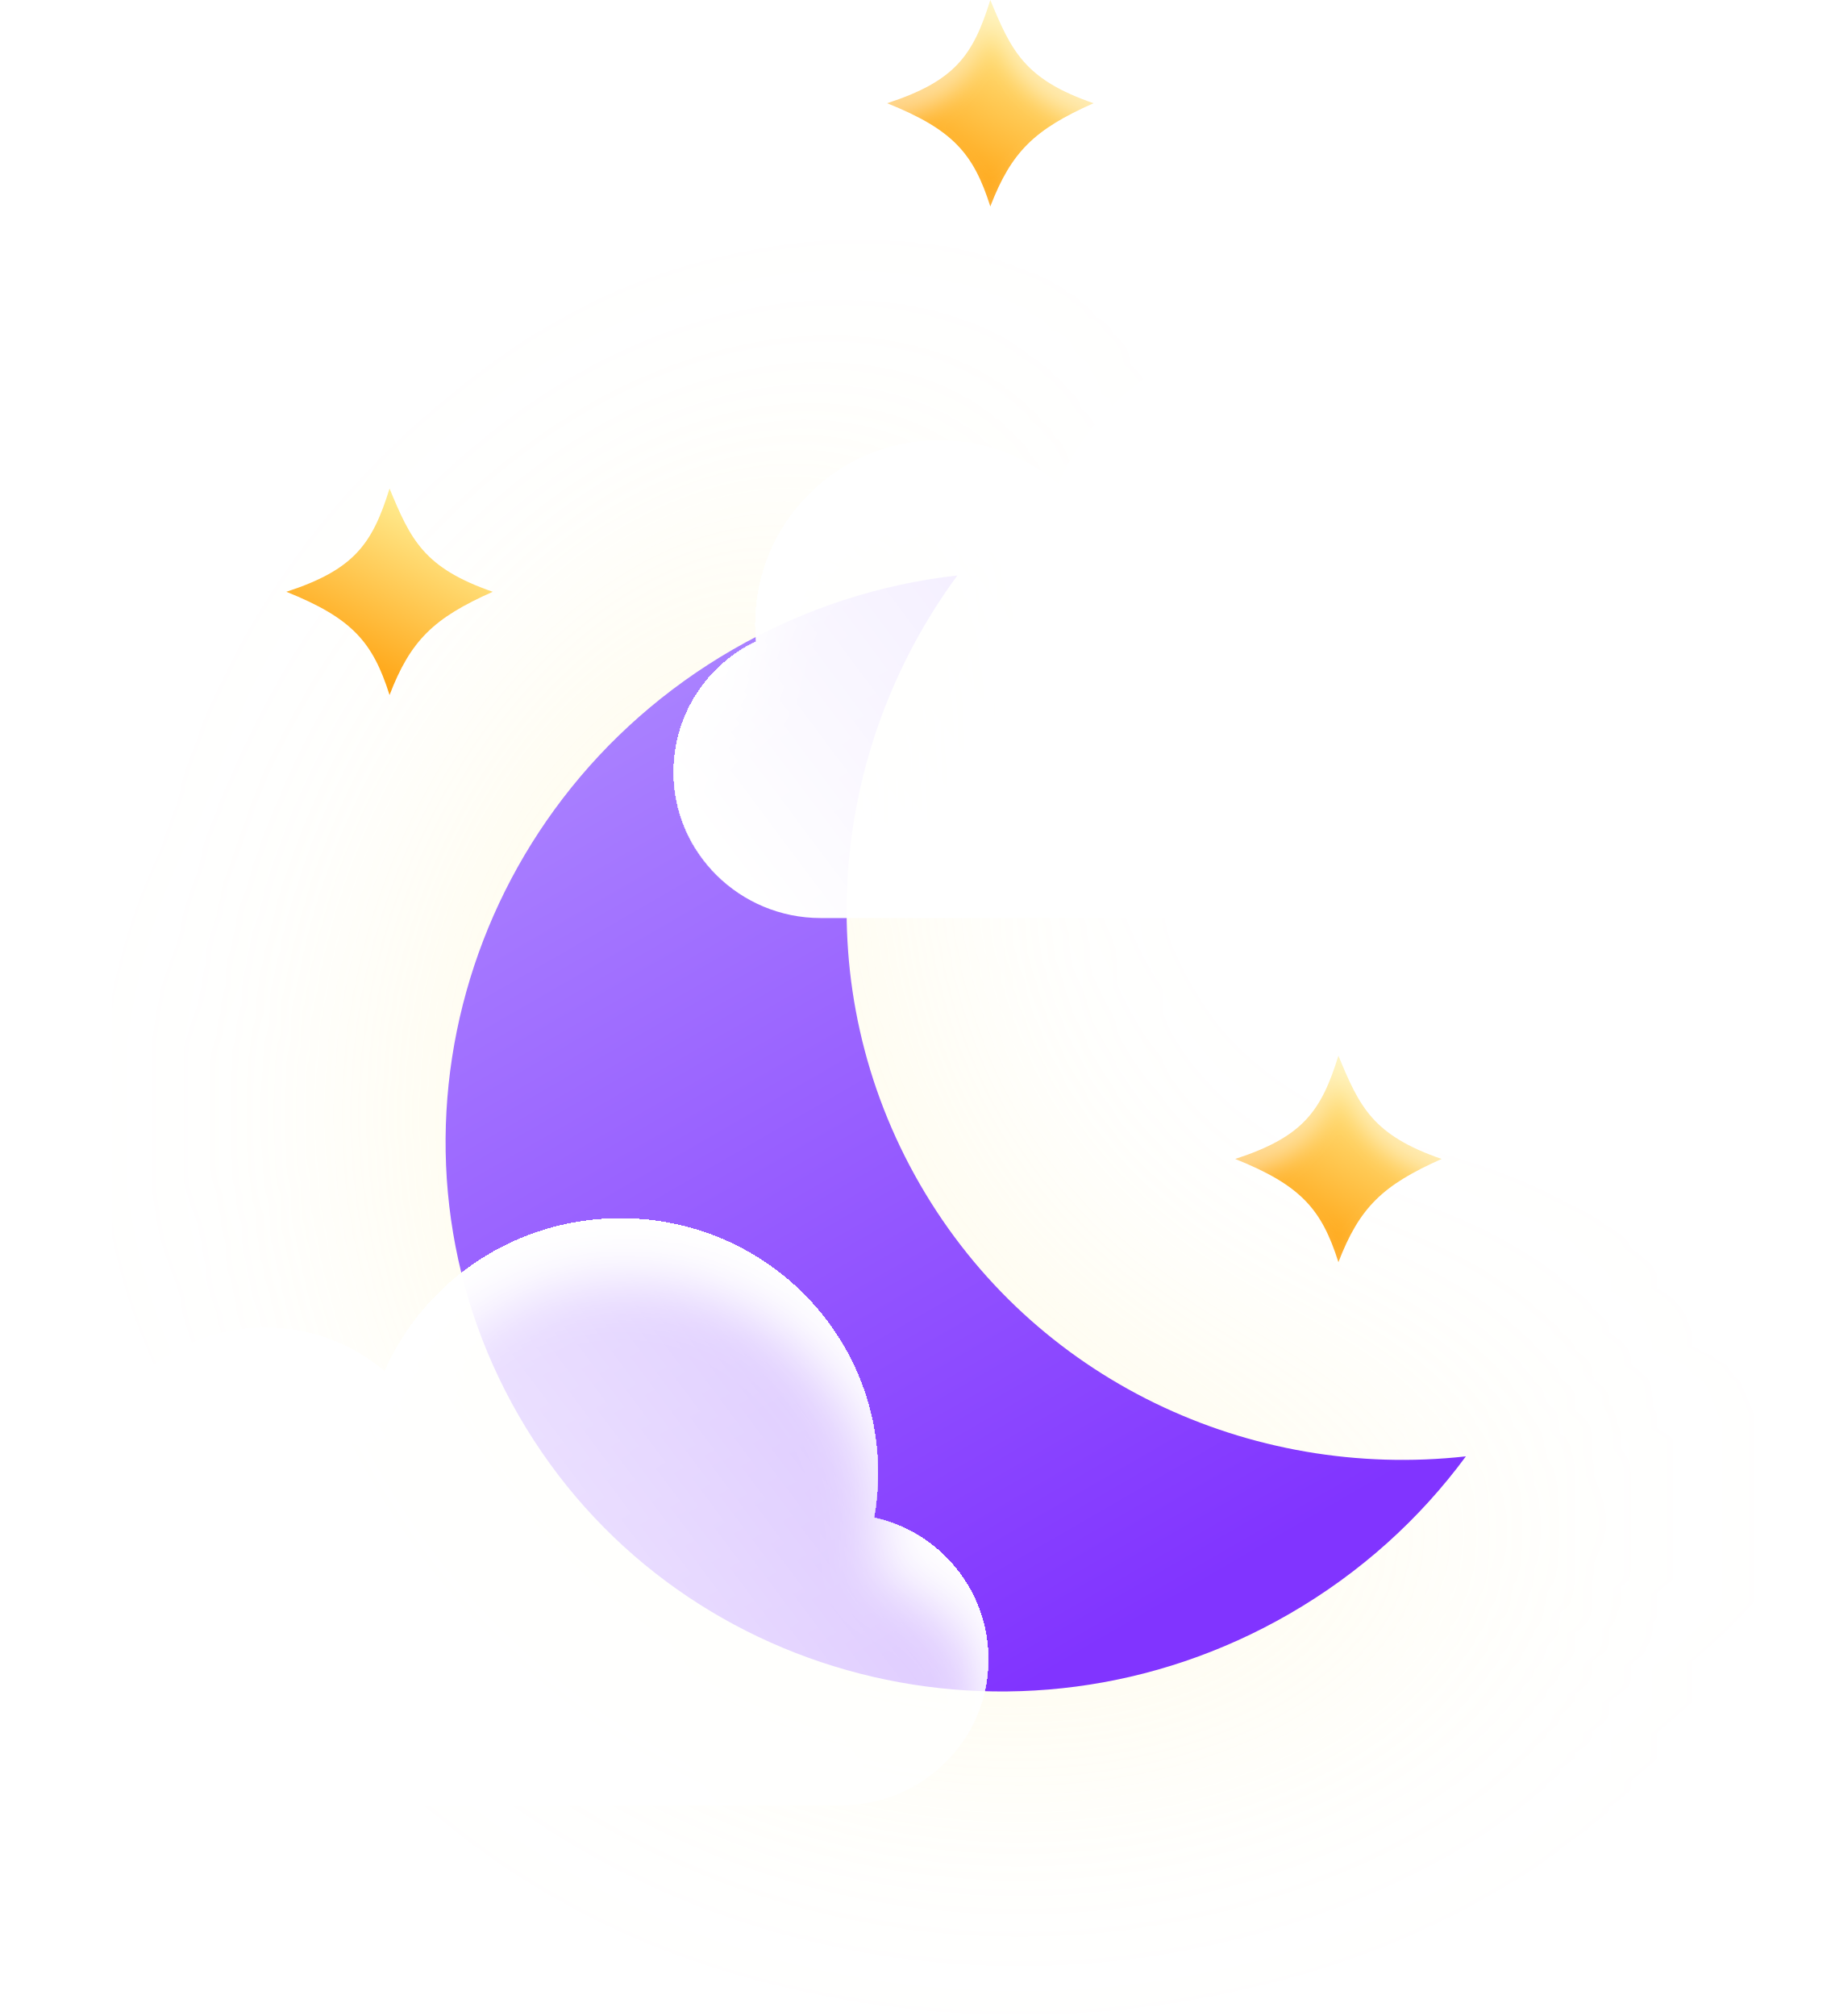
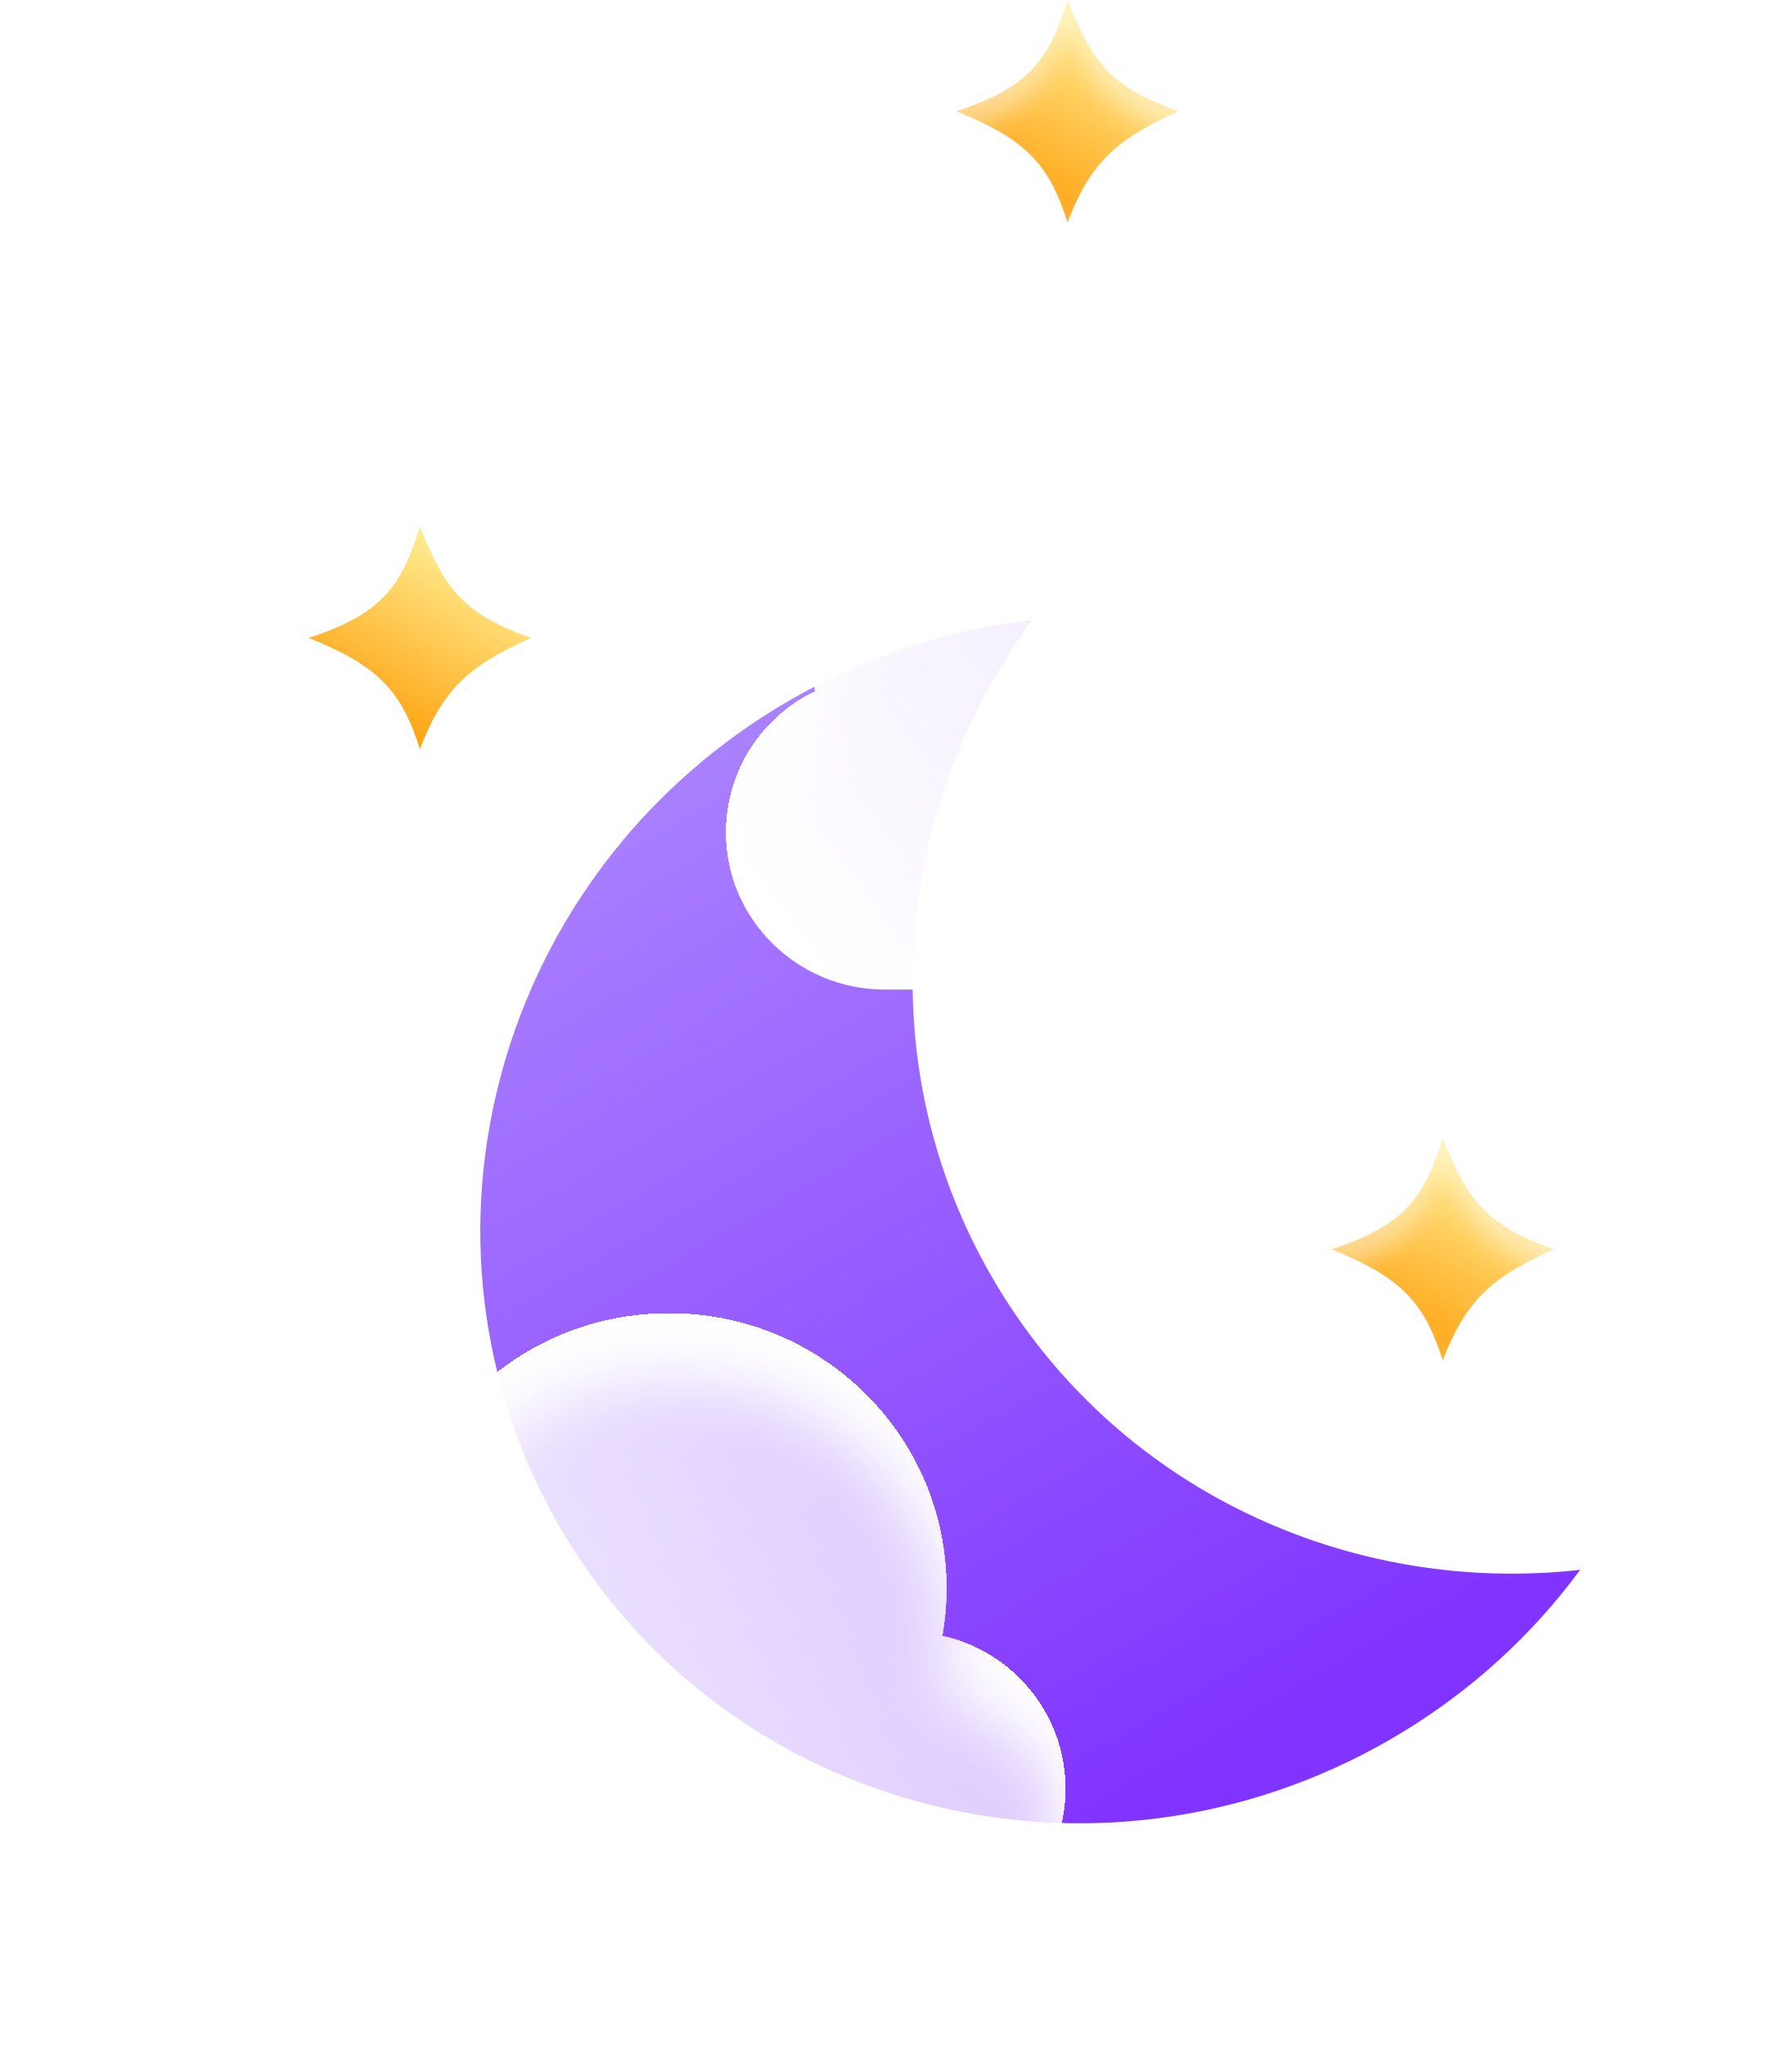
- <svg xmlns="http://www.w3.org/2000/svg" width="326" height="359" viewBox="0 0 326 359" fill="none">
-   <g filter="url(#filter0_f_8_8)">
-     <path d="M172.855 88.134C147.788 122.168 143.442 168.614 165.554 206.914C187.666 245.213 230.063 264.672 272.07 259.981C263.138 272.108 251.576 282.659 237.642 290.704C184.604 321.325 117.296 304.038 87.304 252.091C57.313 200.145 75.996 133.21 129.034 102.589C142.967 94.544 157.886 89.806 172.855 88.134Z" fill="#FFEE94" fill-opacity="0.2" />
-   </g>
-   <path d="M170.517 102.476C147.636 133.543 143.668 175.941 163.853 210.902C184.038 245.863 222.739 263.626 261.085 259.343C252.931 270.413 242.377 280.044 229.657 287.388C181.243 315.34 119.801 299.56 92.424 252.141C65.047 204.723 82.101 143.623 130.516 115.67C143.235 108.327 156.854 104.002 170.517 102.476Z" fill="url(#paint0_linear_8_8)" />
-   <g filter="url(#filter1_b_8_8)">
-     <g filter="url(#filter2_i_8_8)">
+ <svg xmlns="http://www.w3.org/2000/svg" width="296" height="338" viewBox="0 0 296 338" fill="none">
+   <path d="M170.517 102.476C147.636 133.543 143.668 175.941 163.853 210.902C184.038 245.863 222.739 263.626 261.085 259.343C252.931 270.413 242.377 280.045 229.657 287.388C181.243 315.34 119.801 299.56 92.424 252.141C65.047 204.723 82.101 143.623 130.516 115.67C143.235 108.327 156.854 104.002 170.517 102.476Z" fill="url(#paint0_linear_8_8)" />
+   <g filter="url(#filter0_b_8_8)">
+     <g filter="url(#filter1_i_8_8)">
      <path d="M155.68 270.253C156.129 267.701 156.364 265.075 156.364 262.395C156.364 237.324 135.85 217 110.545 217C91.734 217 75.57 228.232 68.513 244.297C62.797 239.407 55.379 236.455 47.273 236.455C29.198 236.455 14.546 251.133 14.546 269.24C14.546 270.249 14.591 271.246 14.68 272.231C5.986 276.45 0 285.303 0 295.541C0 309.867 11.722 321.481 26.182 321.481H149.818C164.278 321.481 176 309.867 176 295.541C176 283.211 167.317 272.89 155.68 270.253Z" fill="url(#paint1_linear_8_8)" />
    </g>
  </g>
-   <g filter="url(#filter3_b_8_8)">
-     <g filter="url(#filter4_i_8_8)">
+   <g filter="url(#filter2_b_8_8)">
+     <g filter="url(#filter3_i_8_8)">
      <path d="M275.68 112.253C276.129 109.701 276.364 107.075 276.364 104.395C276.364 79.324 255.85 59 230.545 59C211.734 59 195.57 70.232 188.513 86.297C182.797 81.407 175.379 78.455 167.273 78.455C149.198 78.455 134.545 93.133 134.545 111.24C134.545 112.249 134.591 113.246 134.68 114.231C125.986 118.45 120 127.303 120 137.541C120 151.867 131.722 163.481 146.182 163.481H269.818C284.278 163.481 296 151.867 296 137.541C296 125.211 287.317 114.89 275.68 112.253Z" fill="url(#paint2_linear_8_8)" />
    </g>
  </g>
-   <g filter="url(#filter5_i_8_8)">
-     <path d="M194.765 18.382C184.249 23.052 180.144 26.998 176.382 36.765C173.386 27.3 169.702 23.078 158 18.382C170.038 14.46 173.305 9.92 176.382 1.2095e-05C180.164 9.143 182.499 14.132 194.765 18.382Z" fill="url(#paint3_linear_8_8)" />
+   <g filter="url(#filter4_i_8_8)">
+     <path d="M194.765 18.382C184.249 23.052 180.144 26.998 176.382 36.765C173.386 27.3 169.702 23.078 158 18.382C170.038 14.46 173.305 9.92 176.382 -3.16375e-06C180.164 9.143 182.499 14.132 194.765 18.382Z" fill="url(#paint3_linear_8_8)" />
  </g>
  <path d="M87.765 105.382C77.249 110.052 73.144 113.998 69.382 123.765C66.386 114.3 62.702 110.079 51 105.382C63.038 101.46 66.305 96.92 69.382 87C73.164 96.143 75.499 101.132 87.765 105.382Z" fill="url(#paint4_linear_8_8)" />
-   <g filter="url(#filter6_i_8_8)">
+   <g filter="url(#filter5_i_8_8)">
    <path d="M256.765 206.382C246.249 211.052 242.144 214.998 238.382 224.765C235.386 215.3 231.702 211.079 220 206.382C232.038 202.46 235.305 197.92 238.382 188C242.164 197.143 244.499 202.132 256.765 206.382Z" fill="url(#paint5_linear_8_8)" />
  </g>
  <defs>
-     <filter id="filter0_f_8_8" x="19.994" y="35.134" width="305.076" height="323.713" filterUnits="userSpaceOnUse" color-interpolation-filters="sRGB">
-       <feFlood flood-opacity="0" result="BackgroundImageFix" />
-       <feBlend mode="normal" in="SourceGraphic" in2="BackgroundImageFix" result="shape" />
-       <feGaussianBlur stdDeviation="26.5" result="effect1_foregroundBlur_8_8" />
-     </filter>
-     <filter id="filter1_b_8_8" x="-27" y="190" width="230" height="158.481" filterUnits="userSpaceOnUse" color-interpolation-filters="sRGB">
+     <filter id="filter0_b_8_8" x="-27" y="190" width="230" height="158.481" filterUnits="userSpaceOnUse" color-interpolation-filters="sRGB">
      <feFlood flood-opacity="0" result="BackgroundImageFix" />
      <feGaussianBlur in="BackgroundImageFix" stdDeviation="13.5" />
      <feComposite in2="SourceAlpha" operator="in" result="effect1_backgroundBlur_8_8" />
      <feBlend mode="normal" in="SourceGraphic" in2="effect1_backgroundBlur_8_8" result="shape" />
    </filter>
-     <filter id="filter2_i_8_8" x="0" y="217" width="176" height="114.481" filterUnits="userSpaceOnUse" color-interpolation-filters="sRGB">
+     <filter id="filter1_i_8_8" x="0" y="217" width="176" height="114.481" filterUnits="userSpaceOnUse" color-interpolation-filters="sRGB">
      <feFlood flood-opacity="0" result="BackgroundImageFix" />
      <feBlend mode="normal" in="SourceGraphic" in2="BackgroundImageFix" result="shape" />
      <feColorMatrix in="SourceAlpha" type="matrix" values="0 0 0 0 0 0 0 0 0 0 0 0 0 0 0 0 0 0 127 0" result="hardAlpha" />
      <feOffset dy="11" />
      <feGaussianBlur stdDeviation="5" />
      <feComposite in2="hardAlpha" operator="arithmetic" k2="-1" k3="1" />
      <feColorMatrix type="matrix" values="0 0 0 0 1 0 0 0 0 1 0 0 0 0 1 0 0 0 1 0" />
      <feBlend mode="normal" in2="shape" result="effect1_innerShadow_8_8" />
    </filter>
-     <filter id="filter3_b_8_8" x="93" y="32" width="230" height="158.481" filterUnits="userSpaceOnUse" color-interpolation-filters="sRGB">
+     <filter id="filter2_b_8_8" x="93" y="32" width="230" height="158.481" filterUnits="userSpaceOnUse" color-interpolation-filters="sRGB">
      <feFlood flood-opacity="0" result="BackgroundImageFix" />
      <feGaussianBlur in="BackgroundImageFix" stdDeviation="13.5" />
      <feComposite in2="SourceAlpha" operator="in" result="effect1_backgroundBlur_8_8" />
      <feBlend mode="normal" in="SourceGraphic" in2="effect1_backgroundBlur_8_8" result="shape" />
    </filter>
-     <filter id="filter4_i_8_8" x="120" y="59" width="176" height="114.481" filterUnits="userSpaceOnUse" color-interpolation-filters="sRGB">
+     <filter id="filter3_i_8_8" x="120" y="59" width="176" height="114.481" filterUnits="userSpaceOnUse" color-interpolation-filters="sRGB">
      <feFlood flood-opacity="0" result="BackgroundImageFix" />
      <feBlend mode="normal" in="SourceGraphic" in2="BackgroundImageFix" result="shape" />
      <feColorMatrix in="SourceAlpha" type="matrix" values="0 0 0 0 0 0 0 0 0 0 0 0 0 0 0 0 0 0 127 0" result="hardAlpha" />
      <feOffset dy="11" />
      <feGaussianBlur stdDeviation="5" />
      <feComposite in2="hardAlpha" operator="arithmetic" k2="-1" k3="1" />
      <feColorMatrix type="matrix" values="0 0 0 0 1 0 0 0 0 1 0 0 0 0 1 0 0 0 1 0" />
      <feBlend mode="normal" in2="shape" result="effect1_innerShadow_8_8" />
    </filter>
-     <filter id="filter5_i_8_8" x="158" y="0" width="36.765" height="40.765" filterUnits="userSpaceOnUse" color-interpolation-filters="sRGB">
+     <filter id="filter4_i_8_8" x="158" y="0" width="36.765" height="40.765" filterUnits="userSpaceOnUse" color-interpolation-filters="sRGB">
      <feFlood flood-opacity="0" result="BackgroundImageFix" />
      <feBlend mode="normal" in="SourceGraphic" in2="BackgroundImageFix" result="shape" />
      <feColorMatrix in="SourceAlpha" type="matrix" values="0 0 0 0 0 0 0 0 0 0 0 0 0 0 0 0 0 0 127 0" result="hardAlpha" />
      <feOffset dy="4" />
      <feGaussianBlur stdDeviation="2" />
      <feComposite in2="hardAlpha" operator="arithmetic" k2="-1" k3="1" />
      <feColorMatrix type="matrix" values="0 0 0 0 1 0 0 0 0 1 0 0 0 0 1 0 0 0 0.44 0" />
      <feBlend mode="normal" in2="shape" result="effect1_innerShadow_8_8" />
    </filter>
-     <filter id="filter6_i_8_8" x="220" y="188" width="36.765" height="40.765" filterUnits="userSpaceOnUse" color-interpolation-filters="sRGB">
+     <filter id="filter5_i_8_8" x="220" y="188" width="36.765" height="40.765" filterUnits="userSpaceOnUse" color-interpolation-filters="sRGB">
      <feFlood flood-opacity="0" result="BackgroundImageFix" />
      <feBlend mode="normal" in="SourceGraphic" in2="BackgroundImageFix" result="shape" />
      <feColorMatrix in="SourceAlpha" type="matrix" values="0 0 0 0 0 0 0 0 0 0 0 0 0 0 0 0 0 0 127 0" result="hardAlpha" />
      <feOffset dy="4" />
      <feGaussianBlur stdDeviation="2" />
      <feComposite in2="hardAlpha" operator="arithmetic" k2="-1" k3="1" />
      <feColorMatrix type="matrix" values="0 0 0 0 1 0 0 0 0 1 0 0 0 0 1 0 0 0 0.44 0" />
      <feBlend mode="normal" in2="shape" result="effect1_innerShadow_8_8" />
    </filter>
    <linearGradient id="paint0_linear_8_8" x1="104.542" y1="130.666" x2="203.683" y2="302.384" gradientUnits="userSpaceOnUse">
      <stop stop-color="#A981FF" />
      <stop offset="0.055" stop-color="#A77CFF" />
      <stop offset="0.94" stop-color="#8134FF" />
    </linearGradient>
    <linearGradient id="paint1_linear_8_8" x1="11.194" y1="312.152" x2="188.749" y2="179.375" gradientUnits="userSpaceOnUse">
      <stop stop-color="white" />
      <stop offset="1" stop-color="white" stop-opacity="0.58" />
    </linearGradient>
    <linearGradient id="paint2_linear_8_8" x1="131.194" y1="154.152" x2="308.749" y2="21.375" gradientUnits="userSpaceOnUse">
      <stop stop-color="white" />
      <stop offset="1" stop-color="white" stop-opacity="0.58" />
    </linearGradient>
    <linearGradient id="paint3_linear_8_8" x1="171.064" y1="38.487" x2="188.366" y2="6.003" gradientUnits="userSpaceOnUse">
      <stop stop-color="#FF9900" />
      <stop offset="1" stop-color="#FFEE94" />
    </linearGradient>
    <linearGradient id="paint4_linear_8_8" x1="64.064" y1="125.487" x2="81.366" y2="93.003" gradientUnits="userSpaceOnUse">
      <stop stop-color="#FF9900" />
      <stop offset="1" stop-color="#FFEE94" />
    </linearGradient>
    <linearGradient id="paint5_linear_8_8" x1="233.064" y1="226.487" x2="250.366" y2="194.003" gradientUnits="userSpaceOnUse">
      <stop stop-color="#FF9900" />
      <stop offset="1" stop-color="#FFEE94" />
    </linearGradient>
  </defs>
</svg>
